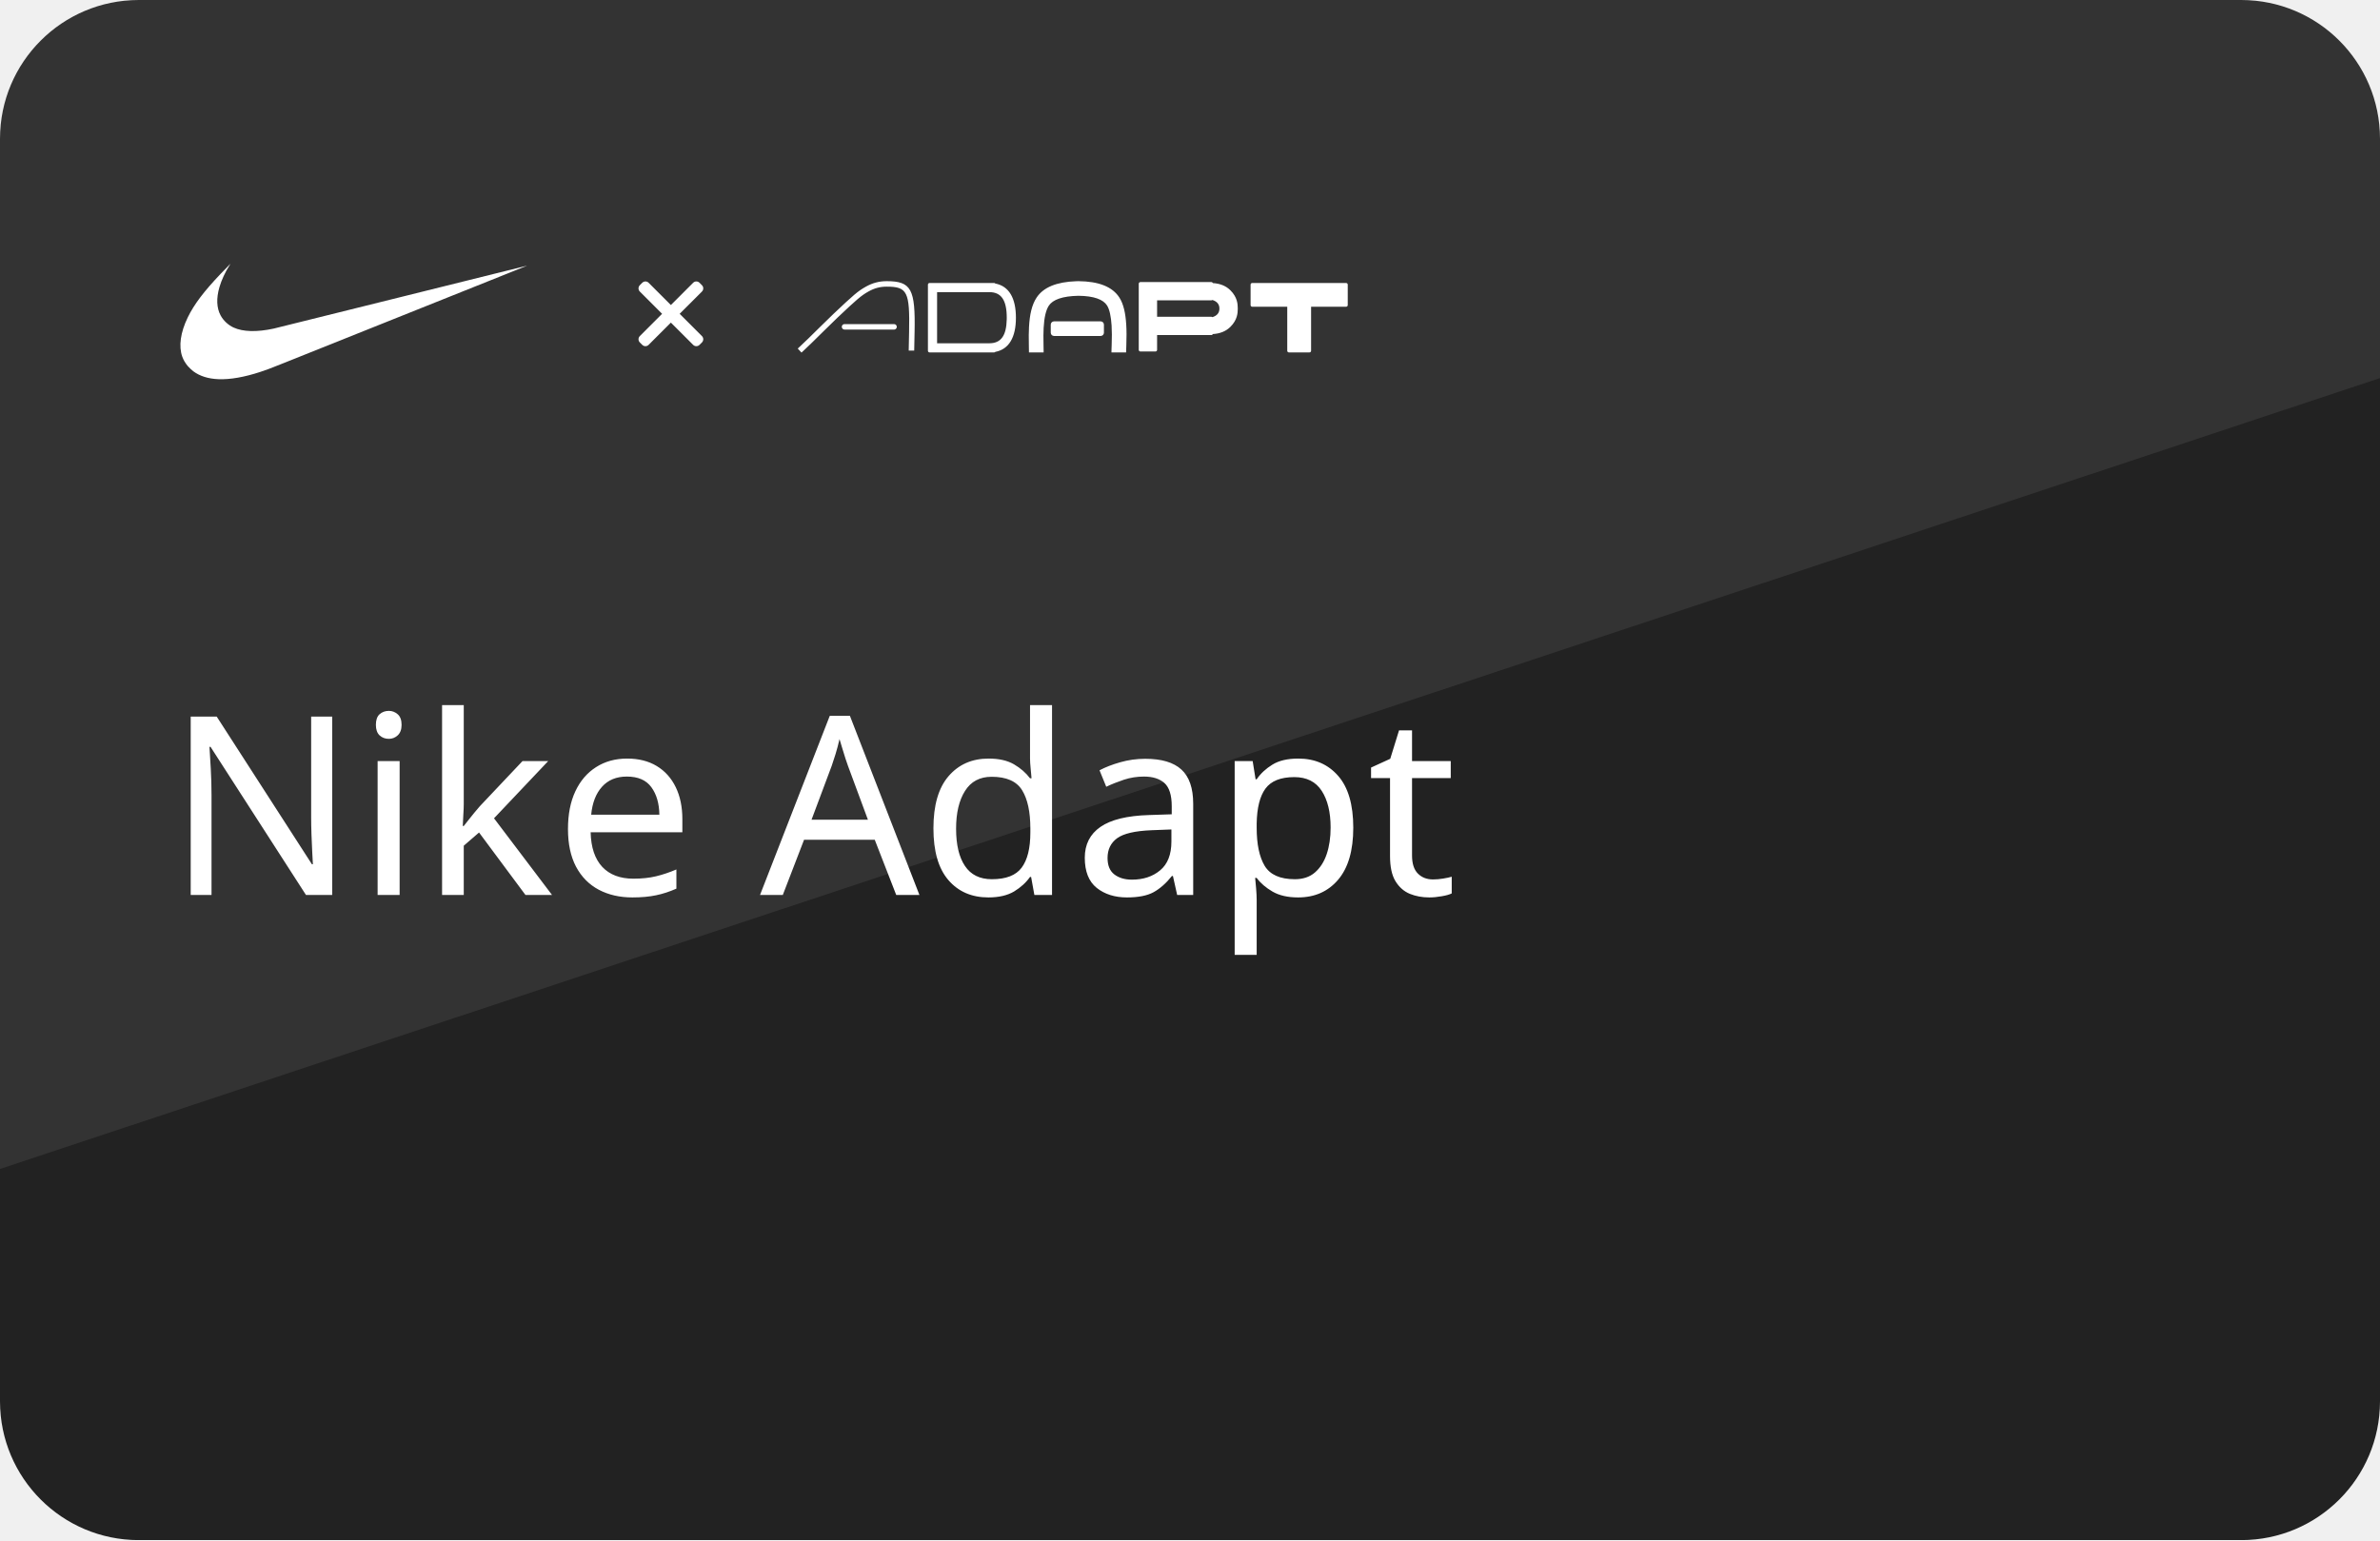
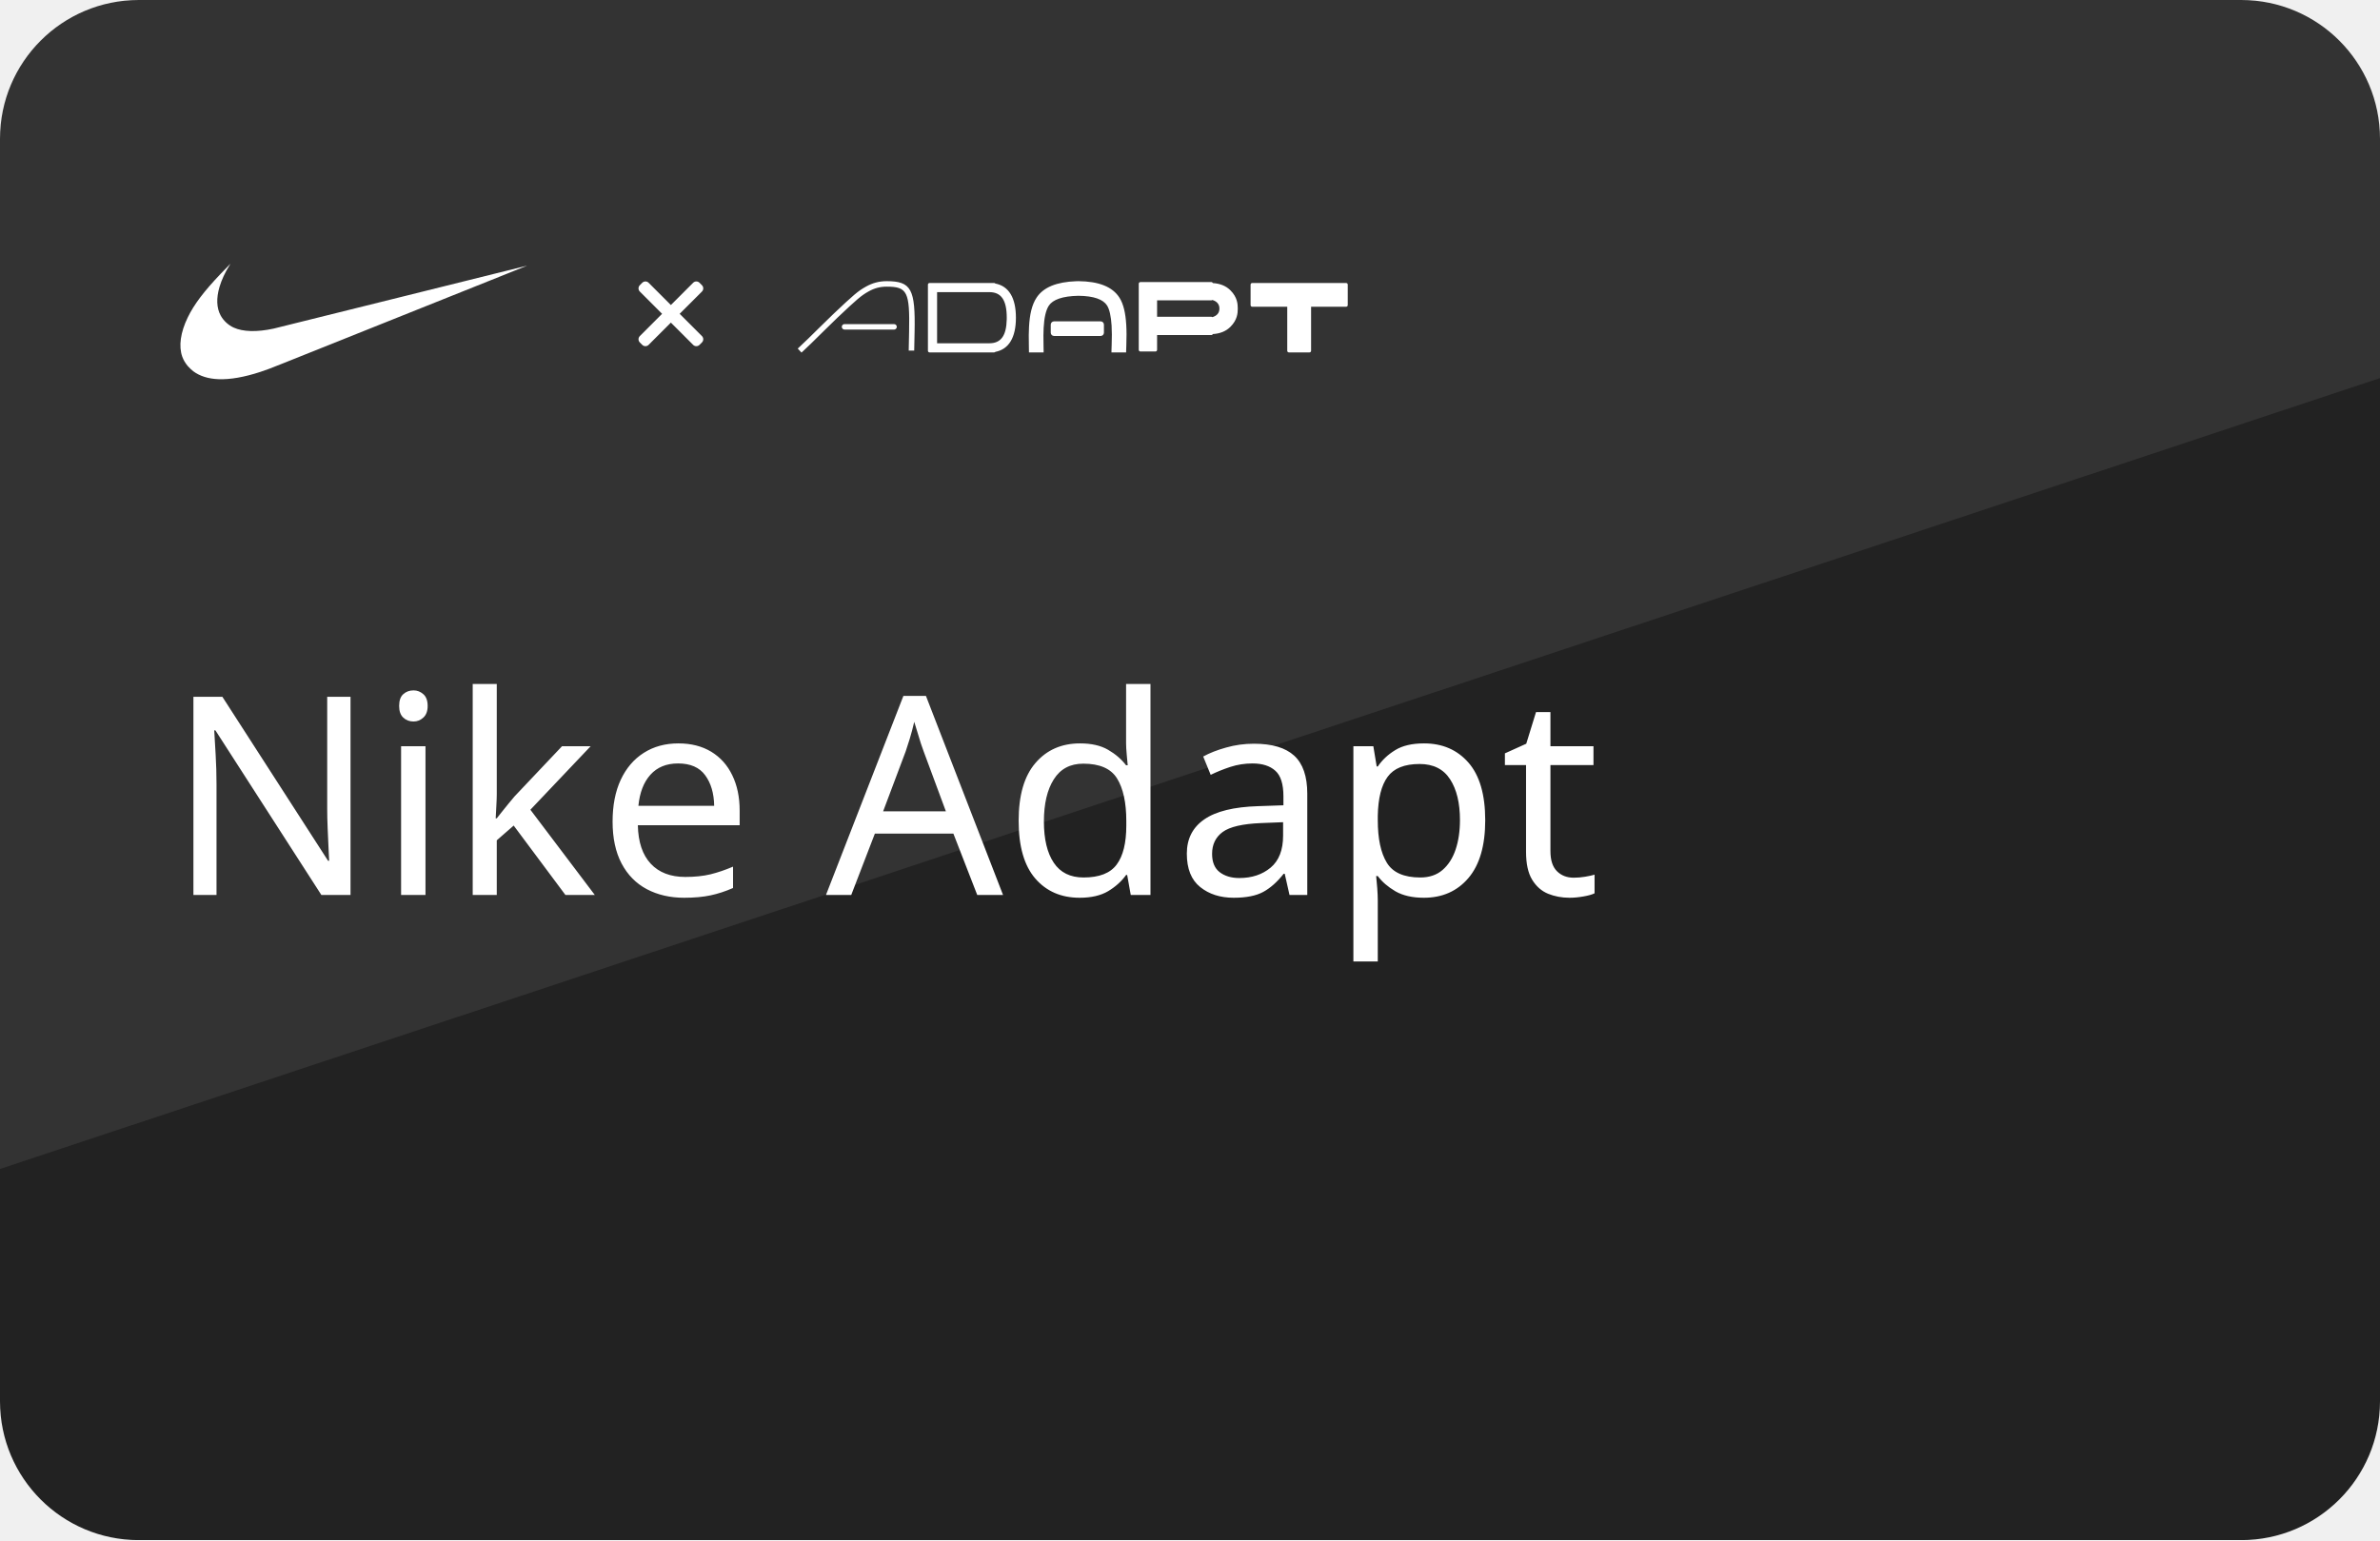
<svg xmlns="http://www.w3.org/2000/svg" xmlns:xlink="http://www.w3.org/1999/xlink" width="343px" height="222px" viewBox="0 0 343 222" version="1.1">
  <defs>
    <rect id="path-1" x="0" y="0" width="343" height="222" rx="20" />
  </defs>
  <g id="V3" stroke="none" stroke-width="1" fill="none" fill-rule="evenodd">
-     <g id="Intro-Copy-7" transform="translate(-548, -4327)">
-       <g id="Group-42-Copy-2" transform="translate(165, 4211)">
+     <g id="Intro-Copy-7" transform="translate(-548, -3979)">
+       <g id="Group-42-Copy-2" transform="translate(165, 3863)">
        <g id="Group-25-Copy" transform="translate(383, 116)">
          <g id="Group-23">
            <mask id="mask-2" fill="white">
              <use xlink:href="#path-1" />
            </mask>
            <use id="Mask" fill="#FFFFFF" xlink:href="#path-1" />
            <g mask="url(#mask-2)">
              <rect id="Rectangle" fill="#222222" x="0" y="0" width="343" height="222" />
              <polygon id="Gradient-BG-Copy" fill="#333333" points="-2.38004061e-15 0 343 0 343 54.5 0 168.5" />
            </g>
          </g>
          <g id="gsx" transform="translate(24, 35)" fill="#FFFFFF">
            <g id="Group-6">
              <path d="M103.791,5.529 C107.342,5.529 107.933,6.691 107.808,12.835 C107.776,14.192 107.758,15.054 107.755,15.416 L107.754,15.534 L106.961,15.534 C106.961,15.266 106.979,14.363 107.016,12.818 C107.132,7.058 106.757,6.319 103.791,6.319 C102.835,6.319 102.024,6.536 101.183,7.005 C100.115,7.601 99.508,8.13 96.665,10.818 C96.009,11.438 93.361,14.056 93.033,14.376 C92.592,14.804 92.186,15.193 91.798,15.556 L91.51,15.824 L90.971,15.245 C91.44,14.81 91.933,14.341 92.48,13.81 C92.802,13.496 95.456,10.873 96.12,10.245 C99.028,7.496 99.643,6.959 100.796,6.316 C101.753,5.782 102.697,5.529 103.791,5.529 Z M170,5.793 C170.13,5.793 170.235,5.898 170.235,6.028 L170.235,8.98 C170.235,9.11 170.13,9.215 170,9.215 L164.951,9.215 L164.951,15.562 C164.951,15.692 164.846,15.797 164.716,15.797 L161.751,15.797 C161.622,15.797 161.516,15.692 161.516,15.562 L161.516,9.215 L156.467,9.215 C156.337,9.215 156.232,9.11 156.232,8.98 L156.232,6.028 C156.232,5.898 156.337,5.793 156.467,5.793 L170,5.793 Z M119.271,5.793 C119.34,5.793 119.403,5.823 119.446,5.871 C121.408,6.244 122.412,7.962 122.412,10.795 C122.412,13.628 121.408,15.346 119.445,15.72 C119.402,15.768 119.34,15.797 119.271,15.797 L109.965,15.797 C109.835,15.797 109.73,15.692 109.73,15.562 L109.73,6.028 C109.73,5.898 109.835,5.793 109.965,5.793 L119.271,5.793 Z M131.435,5.529 C134.322,5.557 136.327,6.315 137.339,7.919 C137.923,8.844 138.209,10.143 138.311,11.797 C138.368,12.72 138.364,13.594 138.323,14.803 C138.322,14.843 138.306,15.279 138.303,15.388 C138.298,15.527 138.296,15.633 138.295,15.719 L138.294,15.797 L136.18,15.797 C136.18,15.673 136.184,15.526 136.19,15.321 C136.194,15.208 136.209,14.768 136.211,14.732 C136.25,13.585 136.253,12.766 136.201,11.926 C136.119,10.597 135.898,9.592 135.55,9.04 C134.998,8.166 133.661,7.659 131.429,7.636 C129.12,7.677 127.727,8.192 127.156,9.058 C126.732,9.701 126.488,10.783 126.408,12.251 C126.369,12.969 126.368,13.611 126.39,14.757 C126.399,15.209 126.402,15.414 126.404,15.588 L126.404,15.797 L124.291,15.797 C124.291,15.56 124.288,15.416 124.277,14.797 C124.254,13.602 124.255,12.921 124.298,12.136 C124.397,10.327 124.711,8.93 125.389,7.901 C126.385,6.391 128.307,5.639 131.071,5.538 L131.406,5.53 L131.435,5.529 Z M150.58,5.661 C150.678,5.661 150.761,5.72 150.797,5.805 C151.851,5.87 152.694,6.217 153.325,6.846 C154.327,7.844 154.379,8.841 154.382,9.391 L154.382,9.566 C154.379,10.116 154.327,11.114 153.325,12.111 C152.694,12.74 151.851,13.088 150.796,13.153 C150.761,13.237 150.677,13.296 150.58,13.296 L142.757,13.296 L142.757,15.43 C142.757,15.56 142.652,15.666 142.522,15.666 L140.35,15.666 C140.22,15.666 140.115,15.56 140.115,15.43 L140.115,5.896 C140.115,5.766 140.22,5.661 140.35,5.661 L150.58,5.661 Z M118.581,7.109 L111.051,7.109 L111.051,14.481 L118.581,14.481 C120.22,14.481 121.036,13.438 121.088,11.047 L121.091,10.795 C121.091,8.225 120.276,7.109 118.581,7.109 Z M134.624,11.322 C134.884,11.322 135.095,11.532 135.095,11.792 L135.095,12.957 C135.095,13.217 134.884,13.428 134.624,13.428 L127.903,13.428 C127.643,13.428 127.433,13.217 127.433,12.957 L127.433,11.792 C127.433,11.532 127.643,11.322 127.903,11.322 L134.624,11.322 Z M104.847,11.717 C105.066,11.717 105.244,11.893 105.244,12.111 C105.244,12.302 105.108,12.462 104.927,12.498 L104.847,12.506 L97.714,12.506 C97.495,12.506 97.317,12.33 97.317,12.111 C97.317,11.921 97.453,11.761 97.634,11.725 L97.714,11.717 L104.847,11.717 Z M150.727,8.24 L150.699,8.262 C150.664,8.282 150.623,8.294 150.58,8.294 L142.757,8.293 L142.757,10.663 L150.58,10.663 C150.636,10.663 150.687,10.683 150.727,10.715 C151.402,10.507 151.74,10.094 151.74,9.479 C151.74,8.864 151.402,8.451 150.727,8.24 Z" id="Combined-Shape" fill-rule="nonzero" />
              <g id="Group-5" transform="translate(0.343137, 0.039216)">
                <polygon id="Close" stroke="#FFFFFF" stroke-width="1.294" stroke-linejoin="round" points="68.675 6.176 72.342 9.844 76.01 6.176 76.361 6.528 72.694 10.195 76.361 13.863 76.01 14.214 72.342 10.547 68.675 14.214 68.324 13.863 71.991 10.195 68.324 6.528" />
                <path d="M7.172,19.619 C5.682,19.564 4.463,19.183 3.51,18.475 C3.328,18.339 2.895,17.934 2.75,17.763 C2.363,17.308 2.101,16.866 1.925,16.375 C1.386,14.864 1.664,12.882 2.719,10.707 C3.623,8.844 5.017,6.997 7.45,4.438 C7.809,4.062 8.876,2.961 8.883,2.961 C8.885,2.961 8.827,3.055 8.754,3.17 C8.121,4.161 7.58,5.328 7.285,6.339 C6.812,7.96 6.869,9.352 7.453,10.431 C7.855,11.174 8.546,11.818 9.322,12.174 C10.682,12.797 12.672,12.849 15.102,12.325 C15.27,12.289 23.561,10.23 33.528,7.75 C43.495,5.27 51.651,3.242 51.653,3.244 C51.655,3.246 28.496,12.515 16.474,17.323 C14.57,18.084 14.061,18.277 13.166,18.571 C10.878,19.322 8.829,19.681 7.172,19.619 Z" id="Path-Copy" />
              </g>
            </g>
          </g>
-           <text id="Nike-Adapt" font-family="CircularStd-Medium, Circular Std" font-size="36" font-weight="400" fill="#FFFFFF">
+           <text id="Nike-Adapt" font-family="Canela-Light, Canela" font-size="40" font-weight="300" fill="#FFFFFF">
            <tspan x="24" y="129">Nike Adapt</tspan>
          </text>
        </g>
      </g>
    </g>
  </g>
</svg>
